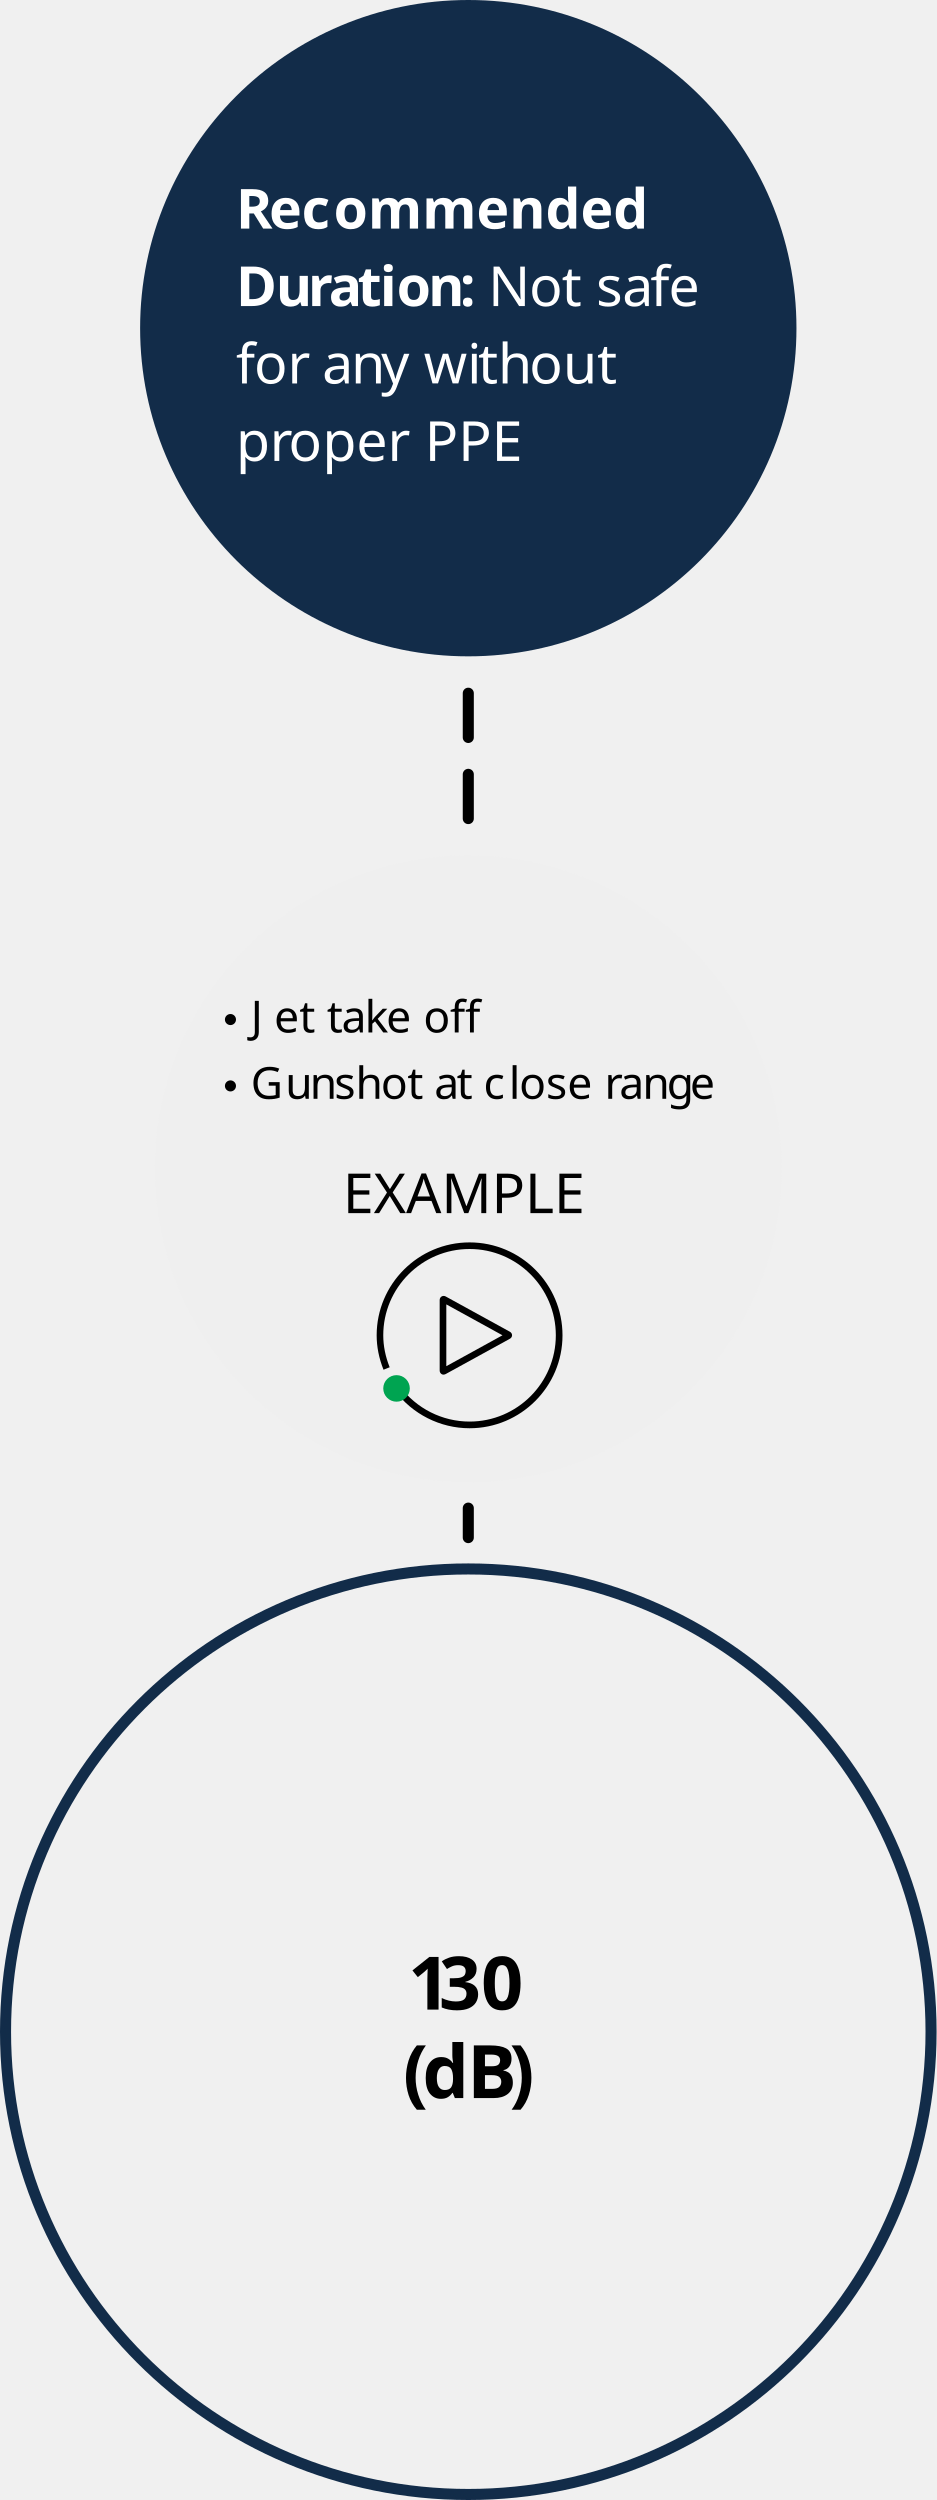
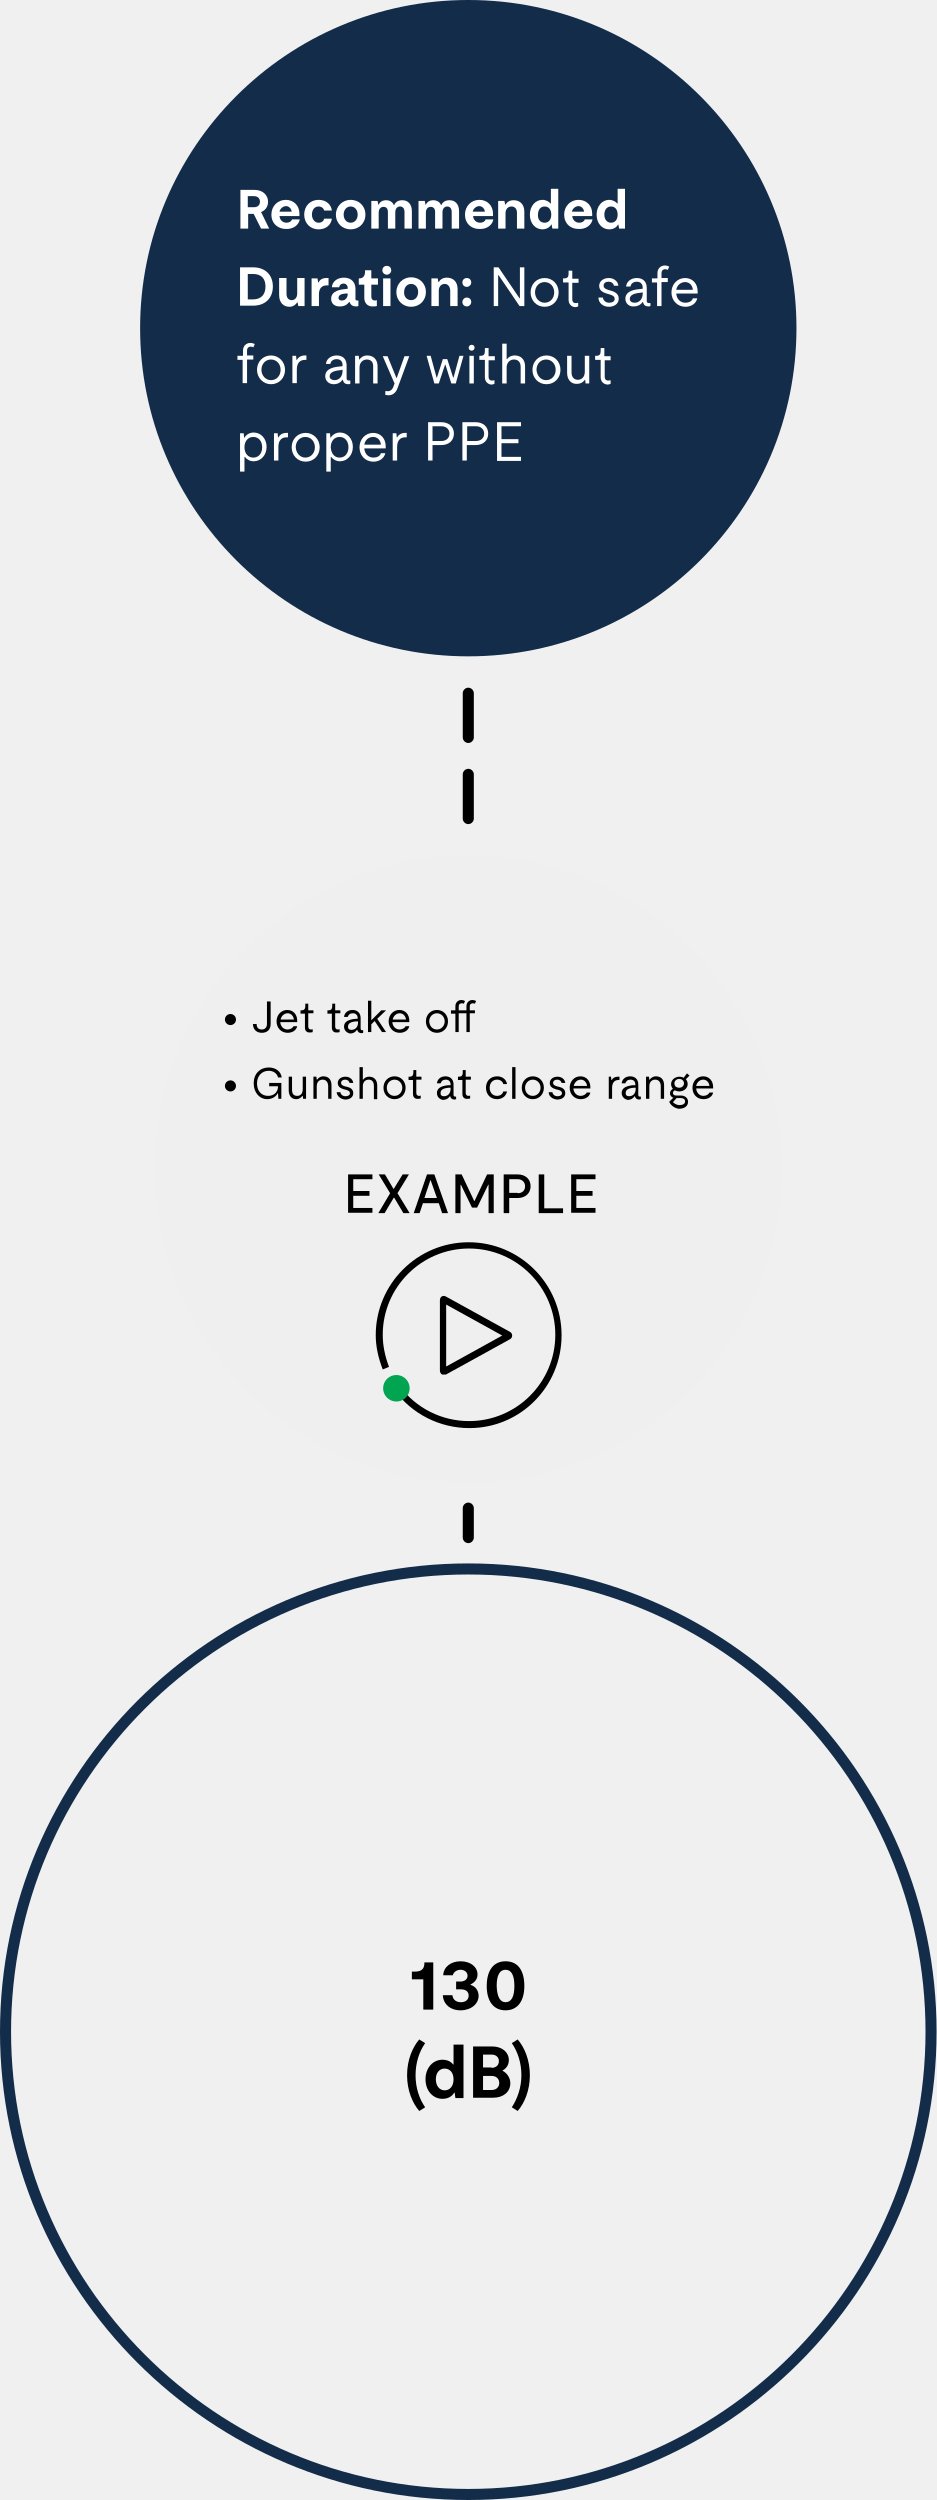
- <svg xmlns="http://www.w3.org/2000/svg" id="Working_File" viewBox="0 0 254 678">
-   <defs>
-     <style>.cls-1,.cls-2,.cls-3{fill:none;}.cls-4{letter-spacing:-.01em;}.cls-5{letter-spacing:.01em;}.cls-6{letter-spacing:-.02em;}.cls-7{letter-spacing:-.02em;}.cls-8{letter-spacing:0em;}.cls-9{letter-spacing:0em;}.cls-10{letter-spacing:0em;}.cls-11{letter-spacing:0em;}.cls-12,.cls-13,.cls-14,.cls-15,.cls-16,.cls-17{isolation:isolate;}.cls-12,.cls-13,.cls-16{font-size:15px;}.cls-12,.cls-14{font-family:ULModerat-Bold, 'UL Moderat';font-weight:700;}.cls-12,.cls-16{fill:#fff;}.cls-18{fill:#efefef;}.cls-19{fill:#00a451;}.cls-20{fill:#122c49;}.cls-21{letter-spacing:-.01em;}.cls-22{letter-spacing:-.02em;}.cls-23{letter-spacing:-.01em;}.cls-24{letter-spacing:0em;}.cls-13{font-family:ULModerat-Medium, 'UL Moderat';font-weight:500;}.cls-25{letter-spacing:0em;}.cls-26{letter-spacing:-.02em;}.cls-14{font-size:20px;}.cls-27{letter-spacing:-.04em;}.cls-28{letter-spacing:-.03em;}.cls-29{letter-spacing:0em;}.cls-30{letter-spacing:0em;}.cls-31{letter-spacing:-.01em;}.cls-32{letter-spacing:0em;}.cls-33{letter-spacing:0em;}.cls-34{letter-spacing:0em;}.cls-35{letter-spacing:0em;}.cls-36{letter-spacing:-.05em;}.cls-37{letter-spacing:-.01em;}.cls-38{letter-spacing:-.02em;}.cls-39{letter-spacing:0em;}.cls-2{stroke:#000;stroke-linecap:round;}.cls-2,.cls-3{stroke-width:3px;}.cls-3{stroke:#122c49;}.cls-40{letter-spacing:-.02em;}.cls-41{letter-spacing:-.02em;}.cls-16,.cls-17{font-family:ULModerat-Regular, 'UL Moderat';}.cls-17{font-size:12px;}.cls-42{letter-spacing:-.07em;}.cls-43{letter-spacing:0em;}.cls-44{letter-spacing:-.03em;}.cls-45{letter-spacing:-.02em;}</style>
-   </defs>
-   <line id="Line_175" class="cls-2" x1="127" y1="409" x2="127" y2="417" />
-   <line id="Line_154" class="cls-2" x1="127" y1="188" x2="127" y2="200" />
-   <line id="Line_155" class="cls-2" x1="127" y1="210" x2="127" y2="222" />
+ <svg xmlns="http://www.w3.org/2000/svg" version="1.1" id="Working_File" x="0px" y="0px" viewBox="0 0 254 678" style="enable-background:new 0 0 254 678;" xml:space="preserve">
+   <style type="text/css">
+ 	.st0{fill:none;}
+ 	.st1{fill:#122C49;}
+ 	.st2{fill:#EFEFEF;}
+ 	.st3{enable-background:new    ;}
+ 	.st4{fill:#FFFFFF;}
+ 	.st5{fill:#00A451;}
+ </style>
+   <g id="Line_175">
+     <path d="M127,418.5c-0.8,0-1.5-0.7-1.5-1.5v-8c0-0.8,0.7-1.5,1.5-1.5s1.5,0.7,1.5,1.5v8C128.5,417.8,127.8,418.5,127,418.5z" />
+   </g>
+   <g id="Line_154">
+     <path d="M127,201.5c-0.8,0-1.5-0.7-1.5-1.5v-12c0-0.8,0.7-1.5,1.5-1.5s1.5,0.7,1.5,1.5v12C128.5,200.8,127.8,201.5,127,201.5z" />
+   </g>
+   <g id="Line_155">
+     <path d="M127,223.5c-0.8,0-1.5-0.7-1.5-1.5v-12c0-0.8,0.7-1.5,1.5-1.5s1.5,0.7,1.5,1.5v12C128.5,222.8,127.8,223.5,127,223.5z" />
+   </g>
  <g id="Group_191">
    <g id="Ellipse_6">
-       <circle class="cls-1" cx="127" cy="551" r="127" />
-       <circle class="cls-3" cx="127" cy="551" r="125.5" />
-     </g>
-     <circle id="Ellipse_50" class="cls-18" cx="127" cy="317" r="85" />
+       <g>
+         <circle class="st0" cx="127" cy="551" r="127" />
+       </g>
+       <g>
+         <path class="st1" d="M127,678C57,678,0,621,0,551s57-127,127-127c70,0,127,57,127,127S197,678,127,678z M127,427     C58.6,427,3,482.6,3,551s55.6,124,124,124s124-55.6,124-124S195.4,427,127,427z" />
+       </g>
+     </g>
+     <g id="Ellipse_50">
+       <circle class="st2" cx="127" cy="317" r="85" />
+     </g>
    <g id="Group_106">
      <g id="Group_115">
        <g id="Group_28">
-           <g id="Gunshot_at_close_range" class="cls-15">
-             <text class="cls-17" transform="translate(68 298)">
-               <tspan class="cls-28" x="0" y="0">G</tspan>
-               <tspan class="cls-24" x="9.36" y="0">u</tspan>
-               <tspan class="cls-4" x="16.02" y="0">n</tspan>
-               <tspan x="22.68" y="0">sh</tspan>
-               <tspan class="cls-41" x="35.3" y="0">o</tspan>
-               <tspan x="42.49" y="0">t </tspan>
-               <tspan class="cls-31" x="49.78" y="0">a</tspan>
-               <tspan x="55.86" y="0">t </tspan>
-               <tspan class="cls-25" x="63.14" y="0">c</tspan>
-               <tspan x="70.01" y="0">l</tspan>
-               <tspan class="cls-34" x="72.81" y="0">os</tspan>
-               <tspan x="85.86" y="0">e </tspan>
-               <tspan class="cls-6" x="95.95" y="0">r</tspan>
-               <tspan class="cls-8" x="99.96" y="0">a</tspan>
-               <tspan class="cls-21" x="106.23" y="0">n</tspan>
-               <tspan class="cls-10" x="112.83" y="0">g</tspan>
-               <tspan class="cls-24" x="119.12" y="0">e</tspan>
-             </text>
-           </g>
-           <circle id="Ellipse_14" cx="62.5" cy="294.5" r="1.5" />
+           <g id="Gunshot_at_close_range">
+             <g class="st3">
+               <path d="M68.8,293.8c0-2.6,1.7-4.3,4.1-4.3c1.9,0,3.3,1.1,3.5,2.7h-1c-0.2-1-1.2-1.8-2.5-1.8c-1.9,0-3.2,1.4-3.2,3.4        c0,2.1,1.2,3.4,3,3.4c1.6,0,2.7-1,2.7-2.6h-2.4v-0.9h3.3v4.3h-0.8l-0.1-1.5h-0.1c-0.5,1-1.6,1.6-2.9,1.6        C70.5,298.1,68.8,296.4,68.8,293.8z" />
+             </g>
+             <g class="st3">
+               <path d="M78.3,295.7V292h0.9v3.6c0,1.2,0.6,1.6,1.4,1.6c0.8,0,1.5-0.5,1.5-1.8V292h0.9v6h-0.8l-0.1-0.8h-0.1        c-0.3,0.4-0.8,0.9-1.7,0.9C79.2,298.1,78.3,297.3,78.3,295.7z" />
+             </g>
+             <g class="st3">
+               <path d="M87.5,292.8c-0.8,0-1.6,0.5-1.6,1.8v3.4H85v-6h0.8l0.1,0.8h0.1c0.3-0.4,0.8-0.9,1.7-0.9c1.3,0,2.2,0.8,2.2,2.4v3.7        h-0.9v-3.6C88.9,293.3,88.3,292.8,87.5,292.8z" />
+             </g>
+             <g class="st3">
+               <path d="M91.3,296.2h1c0.1,0.6,0.6,1.1,1.4,1.1c0.7,0,1.2-0.3,1.2-0.8c0-0.5-0.3-0.7-0.9-0.9l-0.8-0.2c-1-0.3-1.6-0.8-1.6-1.7        c0-1,0.9-1.7,2.1-1.7c1.1,0,2,0.7,2.1,1.7h-1c-0.1-0.5-0.5-0.9-1.2-0.9c-0.6,0-1.1,0.3-1.1,0.9c0,0.4,0.3,0.7,1,0.9l0.8,0.2        c1.1,0.3,1.5,0.9,1.5,1.7c0,1.1-1,1.7-2.2,1.7C92.4,298.1,91.4,297.3,91.3,296.2z" />
+               <path d="M100,292.8c-0.8,0-1.6,0.5-1.6,1.8v3.4h-0.9v-8.6h0.9v3.4h0.1c0.2-0.3,0.7-0.8,1.6-0.8c1.3,0,2.2,0.8,2.2,2.4v3.7        h-0.9v-3.6C101.4,293.3,100.8,292.8,100,292.8z" />
+             </g>
+             <g class="st3">
+               <path d="M104,295c0-1.8,1.3-3.1,3-3.1c1.7,0,3,1.3,3,3.1c0,1.8-1.3,3.1-3,3.1C105.3,298.1,104,296.8,104,295z M107,297.2        c1.2,0,2.1-1,2.1-2.2c0-1.2-0.9-2.2-2.1-2.2c-1.2,0-2.1,1-2.1,2.2C104.9,296.3,105.8,297.2,107,297.2z" />
+             </g>
+             <g class="st3">
+               <path d="M112,296.7v-3.8h-1.2V292h0.3c0.7,0,1-0.4,1-1.1l0-0.7h0.8v1.8h1.4v0.8h-1.4v3.6c0,0.5,0.3,0.8,0.7,0.8        c0.2,0,0.4,0,0.5-0.1v0.8c-0.2,0.1-0.4,0.1-0.7,0.1C112.6,298.1,112,297.6,112,296.7z" />
+             </g>
+             <g class="st3">
+               <path d="M118.5,296.4c0-1.2,1-1.9,3.1-2.1l0.6,0v-0.2c0-0.8-0.5-1.3-1.3-1.3c-0.8,0-1.2,0.4-1.4,1h-1c0.1-1.1,1-1.9,2.3-1.9        c1.3,0,2.2,0.8,2.2,2.2v2.8c0,0.4,0.2,0.5,0.5,0.5c0,0,0.1,0,0.2,0v0.7c-0.1,0-0.3,0.1-0.5,0.1c-0.5,0-1-0.3-1.1-0.9v0h-0.1        c-0.4,0.6-1,1-1.9,1C119.2,298.1,118.5,297.5,118.5,296.4z M120.4,297.3c1.1,0,1.8-0.8,1.8-2V295l-0.5,0        c-1.5,0.1-2.2,0.6-2.2,1.3C119.4,297,119.8,297.3,120.4,297.3z" />
+             </g>
+             <g class="st3">
+               <path d="M125.4,296.7v-3.8h-1.2V292h0.3c0.7,0,1-0.4,1-1.1l0-0.7h0.8v1.8h1.4v0.8h-1.4v3.6c0,0.5,0.3,0.8,0.7,0.8        c0.2,0,0.4,0,0.5-0.1v0.8c-0.2,0.1-0.4,0.1-0.7,0.1C126,298.1,125.4,297.6,125.4,296.7z" />
+             </g>
+             <g class="st3">
+               <path d="M131.8,295c0-1.8,1.2-3.1,3-3.1c1.4,0,2.5,0.8,2.7,2.1h-1c-0.2-0.7-0.8-1.2-1.7-1.2c-1.2,0-2,0.9-2,2.2        c0,1.3,0.8,2.2,2,2.2c0.9,0,1.5-0.5,1.7-1.2h1c-0.2,1.2-1.3,2.1-2.7,2.1C133,298.1,131.8,296.8,131.8,295z" />
+             </g>
+             <g class="st3">
+               <path d="M138.9,289.4h0.9v8.6h-0.9V289.4z" />
+             </g>
+             <g class="st3">
+               <path d="M141.5,295c0-1.8,1.3-3.1,3-3.1c1.7,0,3,1.3,3,3.1c0,1.8-1.3,3.1-3,3.1C142.8,298.1,141.5,296.8,141.5,295z         M144.5,297.2c1.2,0,2.1-1,2.1-2.2c0-1.2-0.9-2.2-2.1-2.2c-1.2,0-2.1,1-2.1,2.2C142.4,296.3,143.3,297.2,144.5,297.2z" />
+               <path d="M148.8,296.2h1c0.1,0.6,0.6,1.1,1.4,1.1c0.7,0,1.2-0.3,1.2-0.8c0-0.5-0.3-0.7-0.9-0.9l-0.8-0.2        c-1-0.3-1.6-0.8-1.6-1.7c0-1,0.9-1.7,2.1-1.7c1.1,0,2,0.7,2.1,1.7h-1c-0.1-0.5-0.5-0.9-1.2-0.9c-0.6,0-1.1,0.3-1.1,0.9        c0,0.4,0.3,0.7,1,0.9l0.8,0.2c1.1,0.3,1.5,0.9,1.5,1.7c0,1.1-1,1.7-2.2,1.7C149.8,298.1,148.8,297.3,148.8,296.2z" />
+             </g>
+             <g class="st3">
+               <path d="M154.5,295c0-1.8,1.3-3.1,2.9-3.1c1.6,0,2.7,1.2,2.7,2.9c0,0.1,0,0.3,0,0.4h-4.6c0.1,1.2,0.9,2,2,2        c0.7,0,1.4-0.4,1.6-0.9h1c-0.2,1.1-1.3,1.8-2.6,1.8C155.8,298.1,154.5,296.8,154.5,295z M159.2,294.5c-0.1-1-0.8-1.7-1.7-1.7        s-1.7,0.7-1.9,1.7H159.2z" />
+             </g>
+             <g class="st3">
+               <path d="M164.9,292h0.8l0.1,0.9h0.1c0.2-0.4,0.7-0.9,1.8-0.9c0.1,0,0.2,0,0.3,0v0.9c-0.2,0-0.2,0-0.3,0c-1,0-1.7,0.7-1.7,2.1        v3h-0.9V292z" />
+             </g>
+             <g class="st3">
+               <path d="M168.6,296.4c0-1.2,1-1.9,3.1-2.1l0.6,0v-0.2c0-0.8-0.5-1.3-1.3-1.3c-0.8,0-1.2,0.4-1.4,1h-1c0.1-1.1,1-1.9,2.3-1.9        c1.3,0,2.2,0.8,2.2,2.2v2.8c0,0.4,0.2,0.5,0.5,0.5c0,0,0.1,0,0.2,0v0.7c-0.1,0-0.3,0.1-0.5,0.1c-0.5,0-1-0.3-1.1-0.9v0h-0.1        c-0.4,0.6-1,1-1.9,1C169.4,298.1,168.6,297.5,168.6,296.4z M170.6,297.3c1.1,0,1.8-0.8,1.8-2V295l-0.5,0        c-1.5,0.1-2.2,0.6-2.2,1.3C169.6,297,170,297.3,170.6,297.3z" />
+             </g>
+             <g class="st3">
+               <path d="M177.7,292.8c-0.8,0-1.6,0.5-1.6,1.8v3.4h-0.9v-6h0.8l0.1,0.8h0.1c0.3-0.4,0.8-0.9,1.7-0.9c1.3,0,2.2,0.8,2.2,2.4v3.7        h-0.9v-3.6C179.1,293.3,178.5,292.8,177.7,292.8z" />
+             </g>
+             <g class="st3">
+               <path d="M181.5,298.8l1.1-1.1c-0.6-0.2-0.9-0.7-0.9-1.2c0-0.6,0.4-1,0.8-1.2c-0.3-0.3-0.5-0.8-0.5-1.3c0-1.1,1-2,2.3-2        c0.4,0,0.8,0.1,1.1,0.3l0.9-1.2l0.7,0.6l-1,1c0.3,0.3,0.5,0.8,0.5,1.3c0,1.1-1,2-2.3,2c-0.4,0-0.8-0.1-1.2-0.3        c-0.3,0.1-0.5,0.4-0.5,0.7c0,0.4,0.3,0.7,0.8,0.7h1.3c1.2,0,2,0.7,2,1.7c0,1.2-1,1.9-2.5,1.9        C182.6,300.5,181.7,299.4,181.5,298.8z M184.3,299.7c0.8,0,1.5-0.3,1.5-1c0-0.6-0.5-0.9-1.2-0.9h-1.1l-1,1.1        C182.8,299.2,183.4,299.7,184.3,299.7z M184.2,295c0.7,0,1.3-0.5,1.3-1.2c0-0.7-0.6-1.2-1.3-1.2c-0.7,0-1.3,0.5-1.3,1.2        C182.9,294.6,183.5,295,184.2,295z" />
+             </g>
+             <g class="st3">
+               <path d="M187.8,295c0-1.8,1.3-3.1,2.9-3.1c1.6,0,2.7,1.2,2.7,2.9c0,0.1,0,0.3,0,0.4h-4.6c0.1,1.2,0.9,2,2,2        c0.7,0,1.4-0.4,1.6-0.9h1c-0.2,1.1-1.3,1.8-2.6,1.8C189,298.1,187.8,296.8,187.8,295z M192.4,294.5c-0.1-1-0.8-1.7-1.7-1.7        s-1.7,0.7-1.9,1.7H192.4z" />
+             </g>
+           </g>
+           <g id="Ellipse_14">
+             <circle cx="62.5" cy="294.5" r="1.5" />
+           </g>
        </g>
        <g id="Group_27">
-           <g id="Jet_take_off" class="cls-15">
-             <text class="cls-17" transform="translate(68 280)">
-               <tspan class="cls-22" x="0" y="0">J</tspan>
-               <tspan class="cls-37" x="6.35" y="0">e</tspan>
-               <tspan x="13.19" y="0">t t</tspan>
-               <tspan class="cls-8" x="24.64" y="0">a</tspan>
-               <tspan class="cls-44" x="30.91" y="0">k</tspan>
-               <tspan x="36.74" y="0">e </tspan>
-               <tspan class="cls-41" x="46.84" y="0">o</tspan>
-               <tspan x="54.02" y="0">ff</tspan>
-             </text>
-           </g>
-           <circle id="Ellipse_14-2" cx="62.5" cy="276.5" r="1.5" />
+           <g id="Jet_take_off">
+             <g class="st3">
+               <path d="M68.6,277.7h1v0c0,1,0.5,1.5,1.4,1.5c0.9,0,1.4-0.6,1.4-1.5v-6.1h1v6.1c0,1.5-0.9,2.4-2.4,2.4        C69.5,280.1,68.6,279.1,68.6,277.7z" />
+             </g>
+             <g class="st3">
+               <path d="M75,277c0-1.8,1.3-3.1,2.9-3.1c1.6,0,2.7,1.2,2.7,2.9c0,0.1,0,0.3,0,0.4H76c0.1,1.2,0.9,2,2,2c0.7,0,1.4-0.4,1.6-0.9        h1c-0.2,1.1-1.3,1.8-2.6,1.8C76.3,280.1,75,278.8,75,277z M79.7,276.5c-0.1-1-0.8-1.7-1.7-1.7c-0.9,0-1.7,0.7-1.9,1.7H79.7z" />
+             </g>
+             <g class="st3">
+               <path d="M82.7,278.7v-3.8h-1.2V274h0.3c0.7,0,1-0.4,1-1.1l0-0.7h0.8v1.8H85v0.8h-1.4v3.6c0,0.5,0.3,0.8,0.7,0.8        c0.2,0,0.4,0,0.5-0.1v0.8c-0.2,0.1-0.4,0.1-0.7,0.1C83.3,280.1,82.7,279.6,82.7,278.7z" />
+               <path d="M90,278.7v-3.8h-1.2V274h0.3c0.7,0,1-0.4,1-1.1l0-0.7h0.8v1.8h1.4v0.8h-1.4v3.6c0,0.5,0.3,0.8,0.7,0.8        c0.2,0,0.4,0,0.5-0.1v0.8c-0.2,0.1-0.4,0.1-0.7,0.1C90.6,280.1,90,279.6,90,278.7z" />
+             </g>
+             <g class="st3">
+               <path d="M93.3,278.4c0-1.2,1-1.9,3.1-2.1l0.6,0v-0.2c0-0.8-0.5-1.3-1.3-1.3c-0.8,0-1.2,0.4-1.4,1h-1c0.1-1.1,1-1.9,2.3-1.9        c1.3,0,2.2,0.8,2.2,2.2v2.8c0,0.4,0.2,0.5,0.5,0.5c0,0,0.1,0,0.2,0v0.7c-0.1,0-0.3,0.1-0.5,0.1c-0.5,0-1-0.3-1.1-0.9v0h-0.1        c-0.4,0.6-1,1-1.9,1C94.1,280.1,93.3,279.5,93.3,278.4z M95.3,279.3c1.1,0,1.8-0.8,1.8-2V277l-0.5,0c-1.5,0.1-2.2,0.6-2.2,1.3        C94.3,279,94.7,279.3,95.3,279.3z" />
+             </g>
+             <g class="st3">
+               <path d="M99.8,271.4h0.9v5.2h0.1l2.6-2.6h1.3l-2.4,2.3l2.4,3.6h-1.1l-2-3l-0.9,0.9v2.1h-0.9V271.4z" />
+             </g>
+             <g class="st3">
+               <path d="M105.4,277c0-1.8,1.3-3.1,2.9-3.1c1.6,0,2.7,1.2,2.7,2.9c0,0.1,0,0.3,0,0.4h-4.6c0.1,1.2,0.9,2,2,2        c0.7,0,1.4-0.4,1.6-0.9h1c-0.2,1.1-1.3,1.8-2.6,1.8C106.7,280.1,105.4,278.8,105.4,277z M110.1,276.5c-0.1-1-0.8-1.7-1.7-1.7        s-1.7,0.7-1.9,1.7H110.1z" />
+             </g>
+             <g class="st3">
+               <path d="M115.5,277c0-1.8,1.3-3.1,3-3.1c1.7,0,3,1.3,3,3.1c0,1.8-1.3,3.1-3,3.1C116.8,280.1,115.5,278.8,115.5,277z         M118.5,279.2c1.2,0,2.1-1,2.1-2.2c0-1.2-0.9-2.2-2.1-2.2c-1.2,0-2.1,1-2.1,2.2C116.5,278.3,117.3,279.2,118.5,279.2z" />
+             </g>
+             <g class="st3">
+               <path d="M123.5,274.9h-1.2V274h1.2v-1.1c0-1.1,0.8-1.7,1.6-1.7c0.4,0,0.8,0.1,1,0.3l-0.3,0.7c-0.2-0.1-0.4-0.1-0.6-0.1        c-0.5,0-0.8,0.3-0.8,0.8v1.1h2.1v-1.1c0-1.1,0.8-1.7,1.6-1.7c0.4,0,0.8,0.1,1,0.3l-0.3,0.7c-0.2-0.1-0.4-0.1-0.6-0.1        c-0.5,0-0.8,0.3-0.8,0.8v1.1h1.4v0.8h-1.4v5.1h-0.9v-5.1h-2.1v5.1h-0.9V274.9z" />
+             </g>
+           </g>
+           <g id="Ellipse_14-2">
+             <circle cx="62.5" cy="276.5" r="1.5" />
+           </g>
        </g>
      </g>
    </g>
    <g id="Group_104">
-       <circle id="Ellipse_18" class="cls-20" cx="127" cy="89" r="89" />
-       <g id="Recommended_Duration:_Not_safe_for_any_without_proper_PPE" class="cls-15">
-         <text class="cls-12" transform="translate(64 62)">
-           <tspan class="cls-27" x="0" y="0">R</tspan>
-           <tspan class="cls-39" x="8.98" y="0">e</tspan>
-           <tspan class="cls-43" x="17.81" y="0">c</tspan>
-           <tspan x="26.48" y="0">ommended</tspan>
-         </text>
-         <text class="cls-12" transform="translate(64 83)">
-           <tspan class="cls-25" x="0" y="0">D</tspan>
-           <tspan class="cls-39" x="10.8" y="0">u</tspan>
-           <tspan class="cls-31" x="19.5" y="0">r</tspan>
-           <tspan class="cls-23" x="25.15" y="0">a</tspan>
-           <tspan class="cls-29" x="32.98" y="0">t</tspan>
-           <tspan x="39.01" y="0">io</tspan>
-           <tspan class="cls-45" x="52.11" y="0">n</tspan>
-           <tspan x="60.7" y="0">: </tspan>
-         </text>
-         <text class="cls-16" transform="translate(132.4 83)">
-           <tspan class="cls-40" x="0" y="0">No</tspan>
-           <tspan class="cls-39" x="19.95" y="0">t s</tspan>
-           <tspan class="cls-23" x="36.36" y="0">a</tspan>
-           <tspan class="cls-7" x="43.99" y="0">f</tspan>
-           <tspan x="48.9" y="0">e </tspan>
-         </text>
-         <text class="cls-16" transform="translate(64 104)">
-           <tspan class="cls-7" x="0" y="0">f</tspan>
-           <tspan x="4.9" y="0">or </tspan>
-           <tspan class="cls-11" x="23.37" y="0">a</tspan>
-           <tspan class="cls-38" x="31.21" y="0">n</tspan>
-           <tspan x="39.36" y="0">y wi</tspan>
-           <tspan class="cls-5" x="65.67" y="0">t</tspan>
-           <tspan class="cls-39" x="71.05" y="0">h</tspan>
-           <tspan class="cls-32" x="79.53" y="0">o</tspan>
-           <tspan x="88.68" y="0">ut </tspan>
-         </text>
-         <text class="cls-16" transform="translate(64 125)">
-           <tspan x="0" y="0">p</tspan>
-           <tspan class="cls-26" x="9.15" y="0">r</tspan>
-           <tspan x="14.23" y="0">o</tspan>
-           <tspan class="cls-35" x="23.44" y="0">p</tspan>
-           <tspan x="32.64" y="0">er PPE</tspan>
-         </text>
+       <g id="Ellipse_18">
+         <circle class="st1" cx="127" cy="89" r="89" />
+       </g>
+       <g id="Recommended_Duration:_Not_safe_for_any_without_proper_PPE">
+         <g class="st3">
+           <path class="st4" d="M65.1,51.5h4c2.1,0,3.6,1.4,3.6,3.2c0,1.4-0.8,2.4-1.9,2.8L73,62h-2.2l-2-4h-1.5v4h-2.1V51.5z M68.9,56.2      c1,0,1.6-0.6,1.6-1.5c0-0.9-0.6-1.5-1.6-1.5h-1.7v3H68.9z" />
+         </g>
+         <g class="st3">
+           <path class="st4" d="M73.6,58.2c0-2.3,1.7-4,3.9-4c2.1,0,3.7,1.5,3.7,3.7c0,0.2,0,0.4,0,0.7h-5.4c0.1,1.1,0.9,1.8,1.9,1.8      c0.7,0,1.3-0.3,1.5-0.9h2.1c-0.3,1.6-1.8,2.6-3.5,2.6C75.4,62.2,73.6,60.6,73.6,58.2z M79.1,57.4c-0.1-0.9-0.8-1.5-1.5-1.5      c-0.8,0-1.6,0.6-1.8,1.5H79.1z" />
+         </g>
+         <g class="st3">
+           <path class="st4" d="M82.5,58.2c0-2.3,1.6-4,3.9-4c2,0,3.4,1.2,3.6,2.9h-2.1c-0.1-0.6-0.7-1.1-1.5-1.1c-1.1,0-1.8,0.9-1.8,2.2      c0,1.3,0.8,2.2,1.8,2.2c0.9,0,1.4-0.5,1.5-1.1H90c-0.2,1.7-1.6,2.9-3.6,2.9C84.1,62.2,82.5,60.5,82.5,58.2z" />
+         </g>
+         <g class="st3">
+           <path class="st4" d="M91.1,58.2c0-2.3,1.8-4,4-4s4,1.6,4,4c0,2.4-1.8,4-4,4S91.1,60.6,91.1,58.2z M95.1,60.4      c1.1,0,1.9-0.9,1.9-2.2c0-1.3-0.8-2.2-1.9-2.2c-1.1,0-1.9,0.9-1.9,2.2C93.2,59.5,94,60.4,95.1,60.4z" />
+           <path class="st4" d="M104,56.1c-0.7,0-1.3,0.5-1.3,1.6V62h-2v-7.5h1.7l0.2,1h0.1c0.3-0.7,1-1.2,2-1.2c1,0,1.8,0.5,2.1,1.3h0.1      c0.4-0.9,1.2-1.3,2.2-1.3c1.5,0,2.6,1,2.6,3V62h-2v-4.5c0-1-0.5-1.5-1.2-1.5c-0.7,0-1.3,0.5-1.3,1.6V62h-2v-4.5      C105.2,56.5,104.7,56.1,104,56.1z" />
+           <path class="st4" d="M116.8,56.1c-0.7,0-1.3,0.5-1.3,1.6V62h-2v-7.5h1.7l0.2,1h0.1c0.3-0.7,1-1.2,2-1.2c1,0,1.8,0.5,2.1,1.3h0.1      c0.4-0.9,1.2-1.3,2.2-1.3c1.5,0,2.6,1,2.6,3V62h-2v-4.5c0-1-0.5-1.5-1.2-1.5c-0.7,0-1.3,0.5-1.3,1.6V62h-2v-4.5      C118,56.5,117.5,56.1,116.8,56.1z" />
+           <path class="st4" d="M126.1,58.2c0-2.3,1.7-4,3.9-4c2.1,0,3.7,1.5,3.7,3.7c0,0.2,0,0.4,0,0.7h-5.4c0.1,1.1,0.9,1.8,1.9,1.8      c0.7,0,1.3-0.3,1.5-0.9h2.1c-0.3,1.6-1.8,2.6-3.5,2.6C127.8,62.2,126.1,60.6,126.1,58.2z M131.5,57.4c-0.1-0.9-0.8-1.5-1.5-1.5      c-0.8,0-1.6,0.6-1.8,1.5H131.5z" />
+           <path class="st4" d="M138.7,56c-0.8,0-1.6,0.6-1.6,1.8V62h-2v-7.5h1.7l0.2,1h0.1c0.3-0.6,1-1.2,2.2-1.2c1.7,0,2.9,1.1,2.9,3.1      V62h-2v-4.3C140.2,56.6,139.6,56,138.7,56z" />
+           <path class="st4" d="M149.8,62l-0.2-1.1h-0.1c-0.4,0.8-1.4,1.3-2.4,1.3c-1.9,0-3.4-1.6-3.4-4c0-2.3,1.5-4,3.4-4      c1,0,1.8,0.5,2.2,1h0.1v-4h2V62H149.8z M147.7,60.4c1.1,0,1.8-0.8,1.8-2.2c0-1.4-0.7-2.2-1.8-2.2s-1.8,0.9-1.8,2.2      C145.8,59.6,146.6,60.4,147.7,60.4z" />
+           <path class="st4" d="M153,58.2c0-2.3,1.7-4,3.9-4c2.1,0,3.7,1.5,3.7,3.7c0,0.2,0,0.4,0,0.7h-5.4c0.1,1.1,0.9,1.8,1.9,1.8      c0.7,0,1.3-0.3,1.5-0.9h2.1c-0.3,1.6-1.8,2.6-3.5,2.6C154.7,62.2,153,60.6,153,58.2z M158.4,57.4c-0.1-0.9-0.8-1.5-1.5-1.5      c-0.8,0-1.6,0.6-1.8,1.5H158.4z" />
+           <path class="st4" d="M167.9,62l-0.2-1.1h-0.1c-0.4,0.8-1.3,1.3-2.4,1.3c-1.9,0-3.4-1.6-3.4-4c0-2.3,1.5-4,3.4-4      c1,0,1.8,0.5,2.2,1h0.1v-4h2V62H167.9z M165.7,60.4c1.1,0,1.8-0.8,1.8-2.2c0-1.4-0.7-2.2-1.8-2.2c-1.1,0-1.8,0.9-1.8,2.2      C163.9,59.6,164.7,60.4,165.7,60.4z" />
+         </g>
+         <g class="st3">
+           <path class="st4" d="M65.1,72.5h3.5c3.4,0,5.4,2.1,5.4,5.2s-2,5.2-5.4,5.2h-3.5V72.5z M68.6,81.2c2.2,0,3.4-1.3,3.4-3.5      s-1.2-3.4-3.4-3.4h-1.4v6.9H68.6z" />
+         </g>
+         <g class="st3">
+           <path class="st4" d="M75.7,80v-4.6h2v4.3c0,1.1,0.6,1.7,1.4,1.7s1.5-0.6,1.5-1.8v-4.2h2V83h-1.7l-0.2-1h-0.1      c-0.3,0.5-1,1.2-2.1,1.2C76.9,83.2,75.7,82.1,75.7,80z" />
+         </g>
+         <g class="st3">
+           <path class="st4" d="M84.4,75.5h1.7l0.2,1.1h0.1c0.3-0.7,1-1.2,2.1-1.2c0.2,0,0.4,0,0.6,0v2c-0.2,0-0.4,0-0.5,0      c-1.3,0-2.1,0.8-2.1,2.4V83h-2V75.5z" />
+         </g>
+         <g class="st3">
+           <path class="st4" d="M89.8,81c0-1.5,1.3-2.4,3.8-2.6l0.7-0.1v-0.2c0-0.7-0.5-1.2-1.1-1.2c-0.6,0-1.1,0.3-1.2,1h-2      c0.1-1.5,1.4-2.6,3.3-2.6c1.9,0,3.1,1.2,3.1,3V81c0,0.4,0.1,0.5,0.6,0.5l0.2,0V83c-0.2,0.1-0.5,0.1-0.7,0.1      c-0.7,0-1.4-0.3-1.7-1.2h-0.1c-0.5,0.7-1.3,1.2-2.4,1.2C90.7,83.2,89.8,82.3,89.8,81z M92.7,81.5c1,0,1.6-0.8,1.6-1.8v-0.1      l-0.6,0c-1.3,0.1-1.9,0.5-1.9,1.2C91.8,81.3,92.2,81.5,92.7,81.5z" />
+         </g>
+         <g class="st3">
+           <path class="st4" d="M98.8,80.8v-3.6h-1.5v-1.7h0.2c0.9,0,1.4-0.6,1.5-1.6l0-0.6h1.7v2.2h1.8v1.7h-1.8v3.3c0,0.6,0.4,1,0.9,1      c0.2,0,0.4,0,0.6-0.1V83c-0.3,0.1-0.7,0.1-1,0.1C99.7,83.2,98.8,82.2,98.8,80.8z" />
+         </g>
+         <g class="st3">
+           <path class="st4" d="M104.9,72.1c0.7,0,1.2,0.5,1.2,1.2c0,0.7-0.6,1.2-1.2,1.2s-1.2-0.5-1.2-1.2      C103.7,72.6,104.2,72.1,104.9,72.1z M103.9,75.5h2V83h-2V75.5z" />
+           <path class="st4" d="M107.5,79.2c0-2.3,1.8-4,4-4s4,1.6,4,4c0,2.4-1.8,4-4,4S107.5,81.6,107.5,79.2z M111.5,81.4      c1.1,0,1.9-0.9,1.9-2.2c0-1.3-0.8-2.2-1.9-2.2c-1.1,0-1.9,0.9-1.9,2.2C109.5,80.5,110.4,81.4,111.5,81.4z" />
+         </g>
+         <g class="st3">
+           <path class="st4" d="M120.6,77c-0.8,0-1.6,0.6-1.6,1.8V83h-2v-7.5h1.7l0.2,1h0.1c0.3-0.6,1-1.2,2.2-1.2c1.7,0,2.9,1.1,2.9,3.1      V83h-2v-4.3C122,77.6,121.4,77,120.6,77z" />
+         </g>
+         <g class="st3">
+           <path class="st4" d="M126.6,75.4c0.7,0,1.2,0.5,1.2,1.2c0,0.6-0.5,1.2-1.2,1.2c-0.7,0-1.2-0.5-1.2-1.2      C125.4,75.9,125.9,75.4,126.6,75.4z M125.4,81.9c0-0.6,0.5-1.2,1.2-1.2c0.7,0,1.2,0.5,1.2,1.2c0,0.6-0.5,1.2-1.2,1.2      C125.9,83.1,125.4,82.6,125.4,81.9z" />
+         </g>
+         <g class="st3">
+           <path class="st4" d="M133.9,72.5h1.3l5.7,8.4h0.1v-8.4h1.2V83h-1.3l-5.7-8.4h-0.1V83h-1.2V72.5z" />
+           <path class="st4" d="M143.9,79.3c0-2.2,1.6-3.9,3.8-3.9s3.8,1.7,3.8,3.9c0,2.2-1.6,3.9-3.8,3.9S143.9,81.5,143.9,79.3z       M147.7,82.1c1.5,0,2.6-1.2,2.6-2.8c0-1.6-1.1-2.8-2.6-2.8s-2.6,1.2-2.6,2.8C145.1,80.8,146.2,82.1,147.7,82.1z" />
+         </g>
+         <g class="st3">
+           <path class="st4" d="M154.2,81.3v-4.7h-1.5v-1.1h0.3c0.9,0,1.2-0.4,1.2-1.3l0-0.8h1v2.2h1.7v1.1h-1.7v4.5c0,0.6,0.3,1,0.9,1      c0.2,0,0.5,0,0.7-0.1v1c-0.2,0.1-0.5,0.2-0.9,0.2C155,83.2,154.2,82.5,154.2,81.3z" />
+           <path class="st4" d="M162.3,80.7h1.2c0.1,0.8,0.8,1.4,1.7,1.4c0.9,0,1.5-0.4,1.5-1c0-0.6-0.3-0.9-1.2-1.2l-1-0.3      c-1.3-0.4-2-1-2-2.1c0-1.2,1.1-2.1,2.6-2.1c1.4,0,2.5,0.9,2.6,2.1h-1.2c-0.1-0.6-0.6-1.1-1.5-1.1c-0.8,0-1.3,0.4-1.3,1.1      c0,0.5,0.3,0.8,1.2,1.1l1,0.3c1.3,0.4,1.9,1.1,1.9,2.1c0,1.4-1.2,2.2-2.7,2.2C163.6,83.2,162.3,82.2,162.3,80.7z" />
+         </g>
+         <g class="st3">
+           <path class="st4" d="M169.6,81c0-1.5,1.3-2.4,3.9-2.6l0.8-0.1v-0.3c0-1-0.6-1.6-1.6-1.6c-0.9,0-1.6,0.5-1.7,1.3h-1.2      c0.1-1.3,1.3-2.3,2.9-2.3c1.7,0,2.7,1,2.7,2.7v3.5c0,0.5,0.3,0.6,0.7,0.6c0.1,0,0.1,0,0.3,0V83c-0.2,0.1-0.4,0.1-0.6,0.1      c-0.6,0-1.3-0.3-1.4-1.2v0h-0.1c-0.5,0.7-1.3,1.2-2.4,1.2C170.6,83.2,169.6,82.3,169.6,81z M172.1,82.1c1.3,0,2.2-1,2.2-2.5      v-0.3l-0.7,0.1c-1.9,0.2-2.8,0.7-2.8,1.7C170.8,81.7,171.3,82.1,172.1,82.1z" />
+         </g>
+         <g class="st3">
+           <path class="st4" d="M178.3,76.6h-1.5v-1.1h1.5v-1.4c0-1.4,1-2.1,2-2.1c0.5,0,1,0.2,1.2,0.3l-0.4,0.9c-0.2-0.1-0.5-0.2-0.7-0.2      c-0.6,0-1,0.4-1,1v1.4h1.7v1.1h-1.7V83h-1.2V76.6z" />
+         </g>
+         <g class="st3">
+           <path class="st4" d="M182.1,79.3c0-2.2,1.6-3.9,3.7-3.9c2,0,3.4,1.5,3.4,3.6c0,0.2,0,0.3,0,0.6h-5.8c0.1,1.5,1.1,2.5,2.5,2.5      c0.9,0,1.8-0.4,2-1.2h1.2c-0.3,1.4-1.6,2.3-3.2,2.3C183.7,83.2,182.1,81.5,182.1,79.3z M187.9,78.6c-0.1-1.3-1-2.1-2.1-2.1      s-2.2,0.8-2.4,2.1H187.9z" />
+         </g>
+         <g class="st3">
+           <path class="st4" d="M65.9,97.6h-1.5v-1.1h1.5v-1.4c0-1.4,1-2.1,2-2.1c0.5,0,1,0.2,1.2,0.3l-0.4,0.9c-0.2-0.1-0.5-0.2-0.7-0.2      c-0.6,0-1,0.4-1,1v1.4h1.7v1.1H67v6.4h-1.2V97.6z" />
+         </g>
+         <g class="st3">
+           <path class="st4" d="M69.7,100.3c0-2.2,1.6-3.9,3.8-3.9c2.1,0,3.8,1.7,3.8,3.9c0,2.2-1.6,3.9-3.8,3.9      C71.4,104.2,69.7,102.5,69.7,100.3z M73.5,103.1c1.5,0,2.6-1.2,2.6-2.8c0-1.6-1.1-2.8-2.6-2.8s-2.6,1.2-2.6,2.8      C70.9,101.8,72,103.1,73.5,103.1z" />
+           <path class="st4" d="M79.3,96.5h1l0.1,1.1h0.1c0.3-0.5,0.9-1.2,2.2-1.2c0.2,0,0.3,0,0.4,0v1.2c-0.2,0-0.3,0-0.4,0      c-1.3,0-2.2,0.8-2.2,2.6v3.7h-1.2V96.5z" />
+         </g>
+         <g class="st3">
+           <path class="st4" d="M88.2,102c0-1.5,1.3-2.4,3.9-2.6l0.8-0.1v-0.3c0-1-0.6-1.6-1.6-1.6c-0.9,0-1.6,0.5-1.7,1.3h-1.2      c0.1-1.3,1.3-2.3,2.9-2.3c1.7,0,2.7,1,2.7,2.7v3.5c0,0.5,0.3,0.6,0.7,0.6c0.1,0,0.1,0,0.3,0v0.9c-0.2,0.1-0.4,0.1-0.6,0.1      c-0.6,0-1.3-0.3-1.4-1.2v0h-0.1c-0.5,0.7-1.3,1.2-2.4,1.2C89.2,104.2,88.2,103.3,88.2,102z M90.7,103.1c1.3,0,2.2-1,2.2-2.5      v-0.3l-0.7,0.1c-1.9,0.2-2.8,0.7-2.8,1.7C89.4,102.7,90,103.1,90.7,103.1z" />
+         </g>
+         <g class="st3">
+           <path class="st4" d="M99.5,97.5c-1,0-2,0.7-2,2.2v4.3h-1.2v-7.5h1l0.1,1h0.1c0.3-0.5,1-1.1,2.1-1.1c1.6,0,2.8,1,2.8,3v4.6h-1.2      v-4.5C101.3,98.1,100.5,97.5,99.5,97.5z" />
+         </g>
+         <g class="st3">
+           <path class="st4" d="M105.2,106.1c0.5,0,1.1-0.3,1.4-1l0.4-1.1l-3.2-7.4h1.3l2.4,5.9h0.1l2.1-5.9h1.3l-3.2,8.7      c-0.5,1.4-1.5,1.9-2.4,1.9c-0.3,0-0.7-0.1-0.9-0.1v-1C104.6,106,104.9,106.1,105.2,106.1z" />
+           <path class="st4" d="M115.7,96.5h1.1l1.6,5.9h0.1l1.6-5h1.2l1.6,5h0.1l1.6-5.9h1.1l-2.1,7.5h-1.2l-1.6-5.1h-0.1L119,104h-1.2      L115.7,96.5z" />
+           <path class="st4" d="M127.9,93.5c0.5,0,0.8,0.3,0.8,0.8c0,0.5-0.4,0.8-0.8,0.8c-0.4,0-0.8-0.3-0.8-0.8      C127.1,93.9,127.5,93.5,127.9,93.5z M127.3,96.5h1.2v7.5h-1.2V96.5z" />
+         </g>
+         <g class="st3">
+           <path class="st4" d="M131.5,102.3v-4.7h-1.5v-1.1h0.3c0.9,0,1.2-0.4,1.2-1.3l0-0.8h1v2.2h1.7v1.1h-1.7v4.5c0,0.6,0.3,1,0.9,1      c0.2,0,0.5,0,0.7-0.1v1c-0.2,0.1-0.5,0.2-0.9,0.2C132.3,104.2,131.5,103.5,131.5,102.3z" />
+         </g>
+         <g class="st3">
+           <path class="st4" d="M139.4,97.5c-1,0-2,0.7-2,2.2v4.3h-1.2V93.2h1.2v4.2h0.1c0.2-0.3,0.9-1,2.1-1c1.6,0,2.8,1,2.8,3v4.6h-1.2      v-4.5C141.2,98.1,140.4,97.5,139.4,97.5z" />
+         </g>
+         <g class="st3">
+           <path class="st4" d="M144.4,100.3c0-2.2,1.6-3.9,3.8-3.9s3.8,1.7,3.8,3.9c0,2.2-1.6,3.9-3.8,3.9S144.4,102.5,144.4,100.3z       M148.1,103.1c1.5,0,2.6-1.2,2.6-2.8c0-1.6-1.1-2.8-2.6-2.8s-2.6,1.2-2.6,2.8C145.6,101.8,146.6,103.1,148.1,103.1z" />
+         </g>
+         <g class="st3">
+           <path class="st4" d="M153.8,101.1v-4.6h1.2v4.5c0,1.4,0.8,2,1.7,2c1,0,1.9-0.7,1.9-2.2v-4.3h1.2v7.5h-1l-0.1-1h-0.1      c-0.3,0.5-1,1.1-2.1,1.1C155,104.2,153.8,103.1,153.8,101.1z" />
+           <path class="st4" d="M162.9,102.3v-4.7h-1.5v-1.1h0.3c0.9,0,1.2-0.4,1.2-1.3l0-0.8h1v2.2h1.7v1.1H164v4.5c0,0.6,0.3,1,0.9,1      c0.2,0,0.5,0,0.7-0.1v1c-0.2,0.1-0.5,0.2-0.9,0.2C163.7,104.2,162.9,103.5,162.9,102.3z" />
+         </g>
+         <g class="st3">
+           <path class="st4" d="M65.2,117.5h0.9l0.1,1.2h0.1c0.5-0.9,1.5-1.4,2.5-1.4c2,0,3.5,1.7,3.5,3.9c0,2.2-1.5,3.9-3.5,3.9      c-1,0-1.9-0.5-2.4-1.2h-0.1v4h-1.2V117.5z M68.7,124.1c1.4,0,2.4-1.1,2.4-2.8c0-1.7-1-2.8-2.4-2.8c-1.4,0-2.4,1.1-2.4,2.8      C66.3,123,67.3,124.1,68.7,124.1z" />
+         </g>
+         <g class="st3">
+           <path class="st4" d="M74.3,117.5h1l0.1,1.1h0.1c0.3-0.5,0.9-1.2,2.2-1.2c0.2,0,0.3,0,0.4,0v1.2c-0.2,0-0.3,0-0.4,0      c-1.3,0-2.2,0.8-2.2,2.6v3.7h-1.2V117.5z" />
+         </g>
+         <g class="st3">
+           <path class="st4" d="M79.1,121.3c0-2.2,1.6-3.9,3.8-3.9c2.1,0,3.8,1.7,3.8,3.9c0,2.2-1.6,3.9-3.8,3.9      C80.7,125.2,79.1,123.5,79.1,121.3z M82.8,124.1c1.5,0,2.6-1.2,2.6-2.8c0-1.6-1.1-2.8-2.6-2.8s-2.6,1.2-2.6,2.8      C80.3,122.8,81.3,124.1,82.8,124.1z" />
+         </g>
+         <g class="st3">
+           <path class="st4" d="M88.6,117.5h0.9l0.1,1.2h0.1c0.5-0.9,1.5-1.4,2.5-1.4c2,0,3.5,1.7,3.5,3.9c0,2.2-1.5,3.9-3.5,3.9      c-1,0-1.9-0.5-2.4-1.2h-0.1v4h-1.2V117.5z M92.1,124.1c1.4,0,2.4-1.1,2.4-2.8c0-1.7-1-2.8-2.4-2.8c-1.4,0-2.4,1.1-2.4,2.8      C89.8,123,90.7,124.1,92.1,124.1z" />
+         </g>
+         <g class="st3">
+           <path class="st4" d="M97.5,121.3c0-2.2,1.6-3.9,3.7-3.9c2,0,3.4,1.5,3.4,3.6c0,0.2,0,0.3,0,0.6h-5.8c0.1,1.5,1.1,2.5,2.5,2.5      c0.9,0,1.8-0.4,2-1.2h1.2c-0.3,1.4-1.6,2.3-3.2,2.3C99,125.2,97.5,123.5,97.5,121.3z M103.3,120.6c-0.1-1.3-1-2.1-2.1-2.1      c-1.2,0-2.2,0.8-2.4,2.1H103.3z" />
+           <path class="st4" d="M106.5,117.5h1l0.1,1.1h0.1c0.3-0.5,0.9-1.2,2.2-1.2c0.2,0,0.3,0,0.4,0v1.2c-0.2,0-0.3,0-0.4,0      c-1.3,0-2.2,0.8-2.2,2.6v3.7h-1.2V117.5z" />
+           <path class="st4" d="M116.1,114.5h3.6c2,0,3.4,1.2,3.4,3.1c0,1.9-1.4,3.1-3.4,3.1h-2.4v4.2h-1.2V114.5z M119.7,119.6      c1.3,0,2.2-0.8,2.2-2c0-1.2-0.9-2-2.2-2h-2.4v4H119.7z" />
+           <path class="st4" d="M125.4,114.5h3.6c2,0,3.4,1.2,3.4,3.1c0,1.9-1.4,3.1-3.4,3.1h-2.4v4.2h-1.2V114.5z M129.1,119.6      c1.3,0,2.2-0.8,2.2-2c0-1.2-0.9-2-2.2-2h-2.4v4H129.1z" />
+           <path class="st4" d="M134.8,114.5h6.5v1.1H136v3.5h4.6v1.1H136v3.7h5.3v1.1h-6.5V114.5z" />
+         </g>
      </g>
    </g>
    <g id="Group_140">
-       <g id="_dB_" class="cls-15">
-         <text class="cls-14" transform="translate(109.31 569)">
-           <tspan class="cls-42" x="0" y="0">(</tspan>
-           <tspan class="cls-33" x="5.24" y="0">d</tspan>
-           <tspan class="cls-36" x="17.4" y="0">B</tspan>
-           <tspan class="cls-9" x="28.82" y="0">)</tspan>
-         </text>
-       </g>
-       <g id="_130" class="cls-15">
-         <text class="cls-14" transform="translate(110.67 545)">
-           <tspan class="cls-30" x="0" y="0">1</tspan>
-           <tspan x="8.36" y="0">30</tspan>
-         </text>
+       <g id="_dB_">
+         <g class="st3">
+           <path d="M112.7,562.8c0,3.4,1,6.4,2.6,8.7l-1.6,1c-1.8-2.1-3.3-5.5-3.3-9.7c0-4.2,1.5-7.6,3.3-9.7l1.6,1      C113.7,556.4,112.7,559.4,112.7,562.8z" />
+         </g>
+         <g class="st3">
+           <path d="M123.5,569l-0.2-1.5h-0.1c-0.6,1.1-1.8,1.7-3.2,1.7c-2.6,0-4.6-2.2-4.6-5.3c0-3.1,2-5.3,4.6-5.3c1.4,0,2.4,0.6,2.9,1.3      h0.1v-5.4h2.7V569H123.5z M120.6,566.9c1.4,0,2.4-1.1,2.4-3c0-1.8-1-2.9-2.4-2.9c-1.4,0-2.4,1.1-2.4,2.9      S119.2,566.9,120.6,566.9z" />
+         </g>
+         <g class="st3">
+           <path d="M128.2,555h5.3c2.7,0,4.5,1.6,4.5,3.7c0,1.5-0.9,2.4-1.7,2.8v0.1c1,0.5,2.1,1.7,2.1,3.4c0,2.3-1.9,3.9-4.6,3.9h-5.5V555      z M133.3,560.8c1.2,0,2-0.7,2-1.8s-0.8-1.8-2-1.8H131v3.5H133.3z M133.4,566.8c1.2,0,2-0.8,2-1.9c0-1.1-0.8-1.9-2-1.9H131v3.8      H133.4z" />
+         </g>
+         <g class="st3">
+           <path d="M141.4,562.8c0-3.4-1-6.4-2.6-8.7l1.6-1c1.8,2.1,3.3,5.5,3.3,9.7s-1.5,7.6-3.3,9.7l-1.6-1      C140.3,569.2,141.4,566.2,141.4,562.8z" />
+         </g>
+       </g>
+       <g id="_130">
+         <g class="st3">
+           <path d="M114.9,536.8h-3.2v-2.1h0.8c2,0,2.6-0.9,2.6-2.4v-0.1h2.4V545h-2.7V536.8z" />
+         </g>
+         <g class="st3">
+           <path d="M120.1,541.1h2.6c0.1,1.2,1,1.9,2.3,1.9c1.3,0,2.1-0.7,2.1-1.8c0-1.1-0.8-1.7-2.2-1.7h-1.2v-2.1h1.1c1.2,0,2-0.6,2-1.6      c0-1-0.9-1.6-1.9-1.6s-1.9,0.6-2.1,1.5h-2.6c0.1-2.3,2.1-3.8,4.7-3.8c2.7,0,4.6,1.5,4.6,3.6c0,1.2-0.7,2.1-1.9,2.7v0.1      c1.4,0.4,2.2,1.6,2.2,3c0,2.1-2,3.9-4.9,3.9C122.1,545.2,120.2,543.5,120.1,541.1z" />
+           <path d="M132,538.6c0-4.3,1.9-6.7,5.1-6.7c3.3,0,5.1,2.4,5.1,6.7c0,4.2-1.9,6.6-5.1,6.6C133.9,545.2,132,542.8,132,538.6z       M137.1,543c1.6,0,2.4-1.5,2.4-4.4c0-2.9-0.8-4.4-2.4-4.4c-1.6,0-2.4,1.5-2.4,4.4C134.8,541.5,135.6,543,137.1,543z" />
+         </g>
      </g>
    </g>
    <g id="Group_171">
-       <g id="EXAMPLE" class="cls-15">
-         <text class="cls-13" transform="translate(93 329)">
-           <tspan x="0" y="0">EXAMPLE</tspan>
-         </text>
-       </g>
-     </g>
-   </g>
-   <path d="m127.34,387.34c-7.97,0-15.56-3.84-20.3-10.27l1.45-1.07c4.4,5.97,11.44,9.53,18.85,9.53,12.9,0,23.4-10.5,23.4-23.4s-10.5-23.4-23.4-23.4-23.4,10.5-23.4,23.4c0,2.86.58,5.78,1.74,8.67l-1.67.67c-1.24-3.1-1.86-6.24-1.86-9.33,0-13.89,11.3-25.2,25.2-25.2s25.2,11.3,25.2,25.2-11.3,25.2-25.2,25.2h0Z" />
-   <path d="m120.31,372.81c-.19,0-.37-.05-.54-.15-.33-.2-.53-.56-.53-.97v-19.12c0-.41.2-.77.53-.97s.74-.19,1.1,0l17.41,9.57c.37.2.59.56.59.95s-.22.75-.59.95l-17.41,9.57c-.18.1-.37.15-.56.15v.02Zm.73-19.05v16.75l15.23-8.38-15.23-8.38h0Zm16.37,7.75h0Z" />
-   <circle class="cls-19" cx="107.54" cy="376.54" r="3.6" />
+       <g id="EXAMPLE">
+         <g class="st3">
+           <path d="M94.4,318.5h6.6v1.3h-5.2v3.2h4.4v1.3h-4.4v3.3h5.2v1.3h-6.6V318.5z" />
+           <path d="M105.8,323.6l-3.1-5.1h1.7l2.3,3.9h0.1l2.4-3.9h1.7l-3.1,5.1l3.3,5.4h-1.7l-2.5-4.2h-0.1l-2.5,4.2h-1.7L105.8,323.6z" />
+           <path d="M115.8,318.5h2l3.7,10.5h-1.6l-0.9-2.7h-4.3l-0.9,2.7h-1.6L115.8,318.5z M118.5,324.9l-1.7-4.8h-0.1l-1.6,4.8H118.5z" />
+           <path d="M123.4,318.5h1.8l3.4,7.2h0.1l3.4-7.2h1.8V329h-1.4v-7.7h-0.1l-3,6.2h-1.4l-3-6.2h-0.1v7.7h-1.4V318.5z" />
+           <path d="M136.7,318.5h3.7c2.1,0,3.5,1.3,3.5,3.2s-1.4,3.2-3.5,3.2h-2.3v4.1h-1.5V318.5z M140.4,323.6c1.2,0,2-0.7,2-1.9      c0-1.1-0.8-1.9-2-1.9h-2.3v3.7H140.4z" />
+           <path d="M146.1,318.5h1.5v9.2h5.1v1.3h-6.6V318.5z" />
+           <path d="M154.9,318.5h6.6v1.3h-5.2v3.2h4.4v1.3h-4.4v3.3h5.2v1.3h-6.6V318.5z" />
+         </g>
+       </g>
+     </g>
+   </g>
+   <g>
+     <path d="M127.3,387.3c-8,0-15.6-3.8-20.3-10.3l1.4-1.1c4.4,6,11.4,9.5,18.8,9.5c12.9,0,23.4-10.5,23.4-23.4s-10.5-23.4-23.4-23.4   s-23.4,10.5-23.4,23.4c0,2.9,0.6,5.8,1.7,8.7l-1.7,0.7c-1.2-3.1-1.9-6.2-1.9-9.3c0-13.9,11.3-25.2,25.2-25.2s25.2,11.3,25.2,25.2   S141.2,387.3,127.3,387.3L127.3,387.3L127.3,387.3z" />
+   </g>
+   <g>
+     <path d="M120.3,372.8c-0.2,0-0.4,0-0.5-0.1c-0.3-0.2-0.5-0.6-0.5-1v-19.1c0-0.4,0.2-0.8,0.5-1s0.7-0.2,1.1,0l17.4,9.6   c0.4,0.2,0.6,0.6,0.6,1s-0.2,0.8-0.6,1l-17.4,9.6C120.7,372.7,120.5,372.8,120.3,372.8L120.3,372.8L120.3,372.8z M121,353.8v16.8   l15.2-8.4L121,353.8L121,353.8L121,353.8z M137.4,361.5L137.4,361.5z" />
+   </g>
+   <g>
+     <circle class="st5" cx="107.5" cy="376.5" r="3.6" />
+   </g>
</svg>
